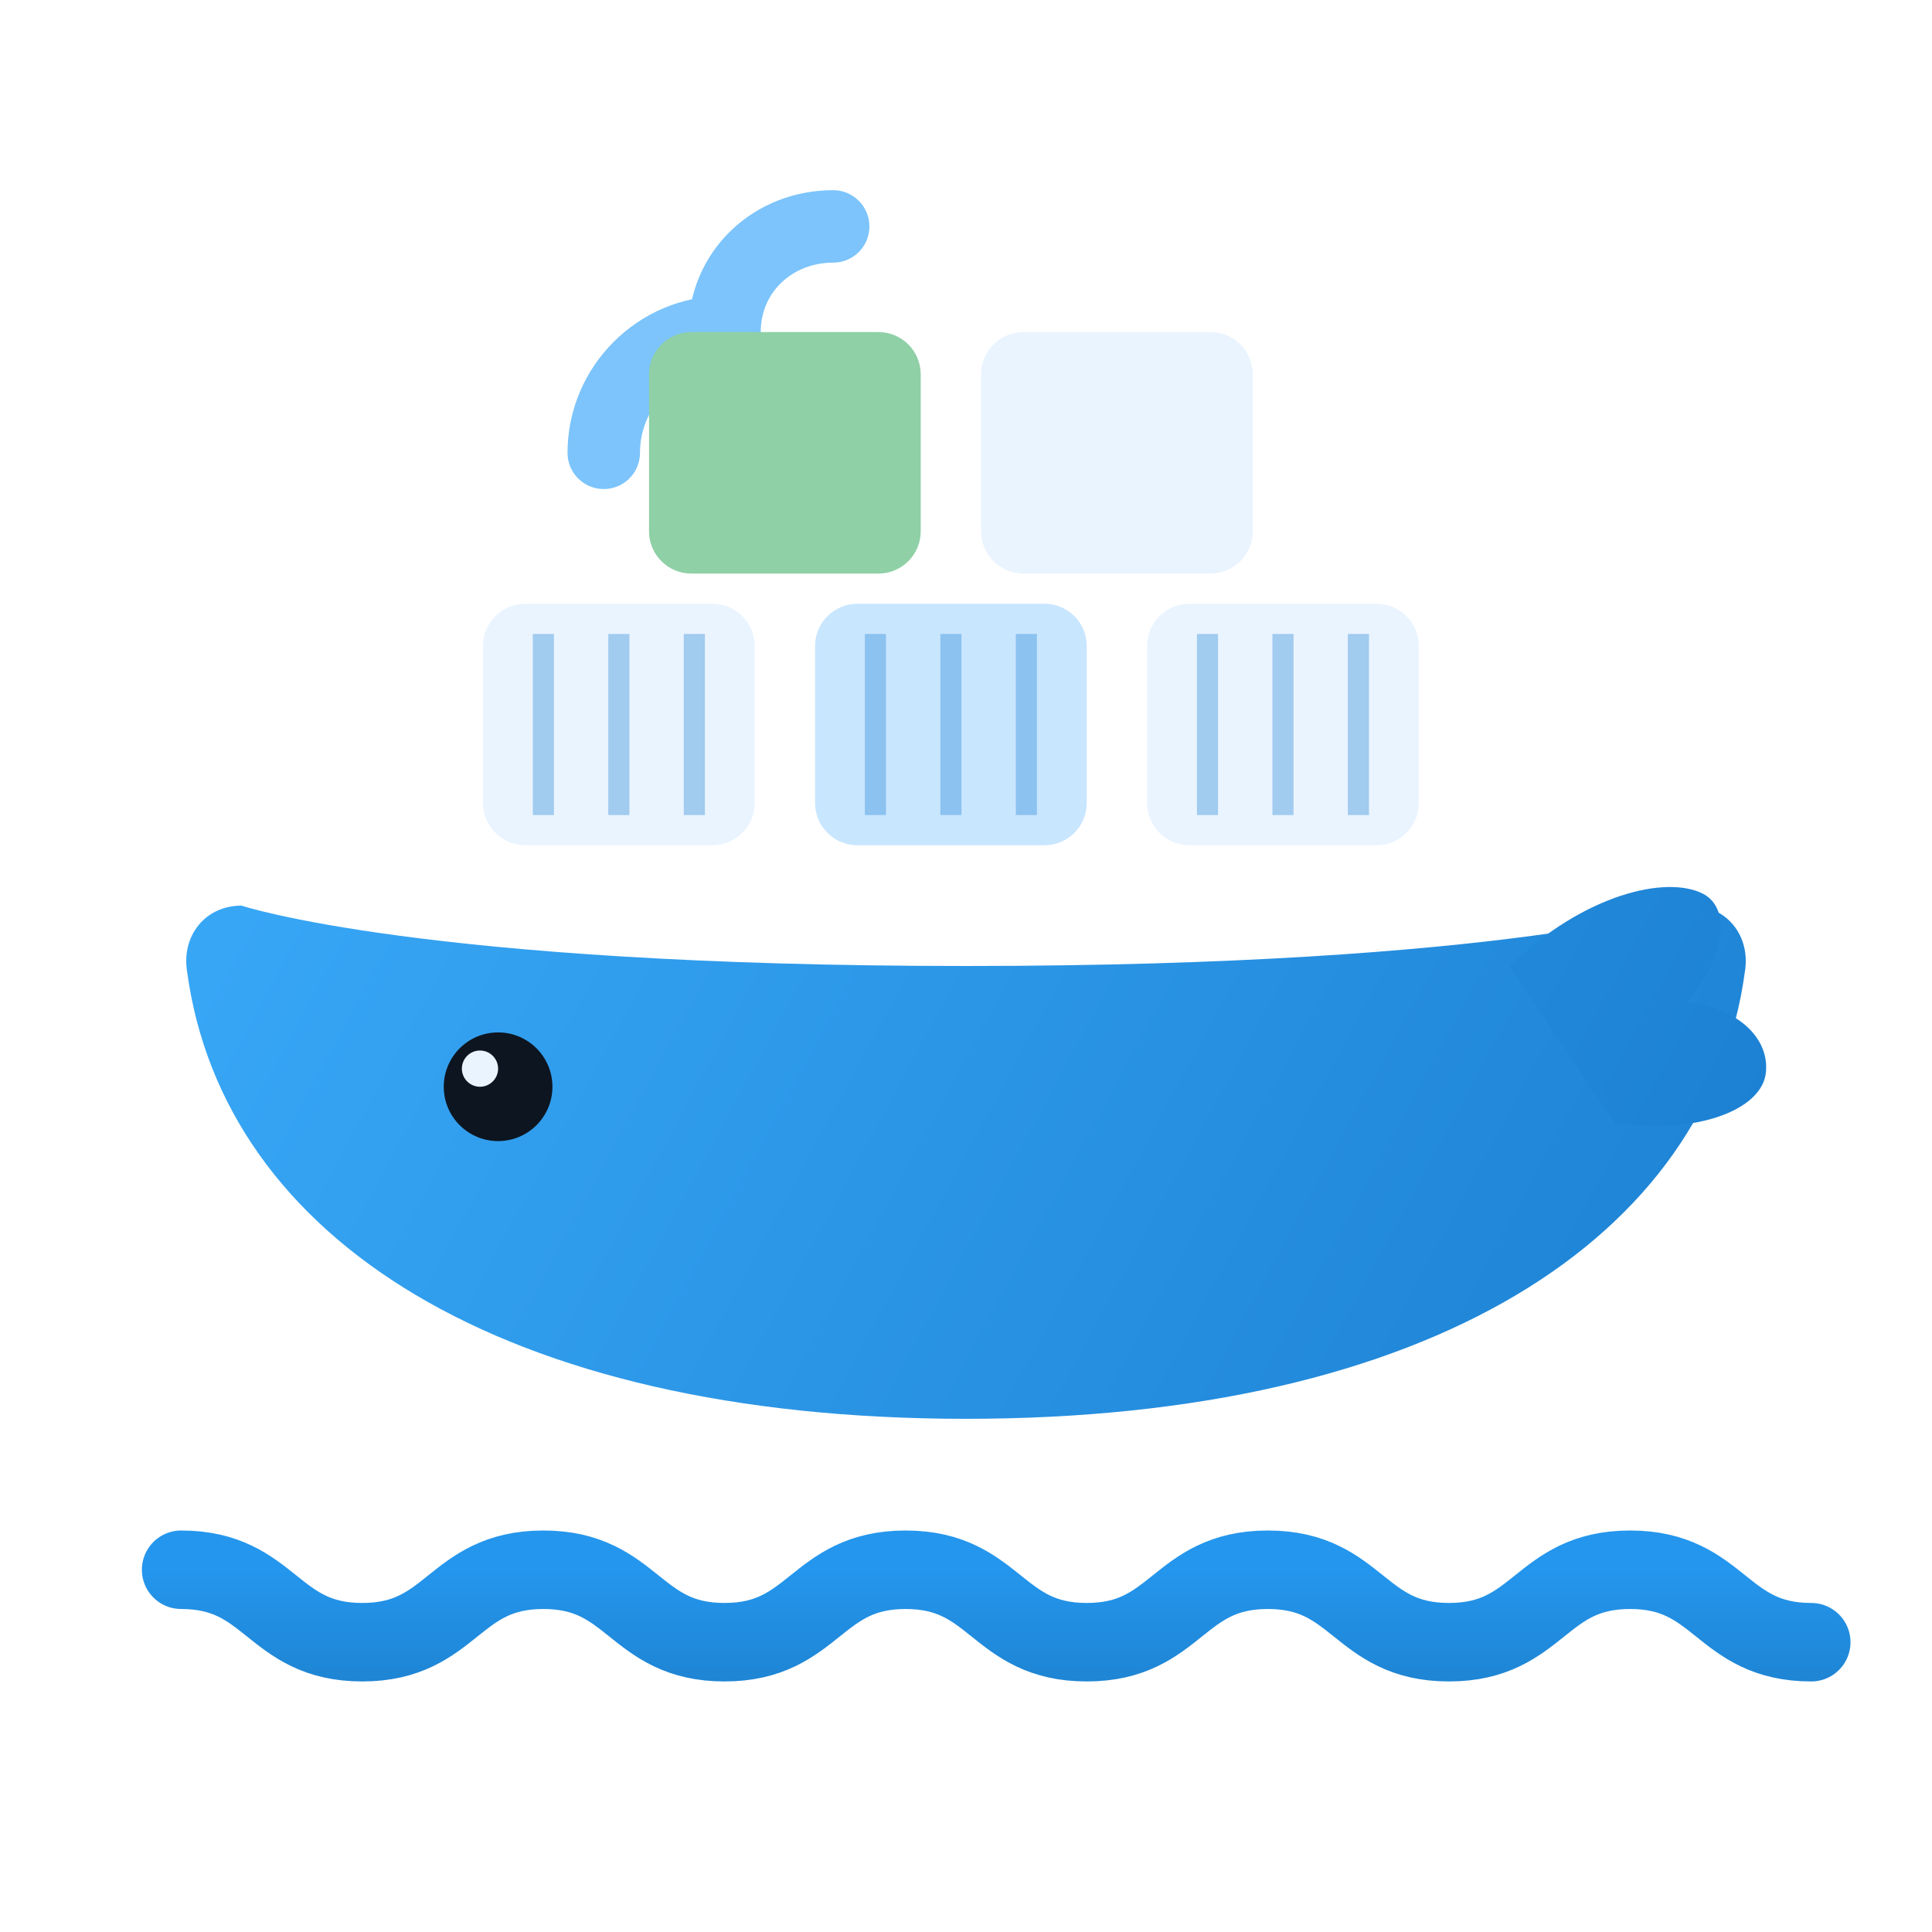
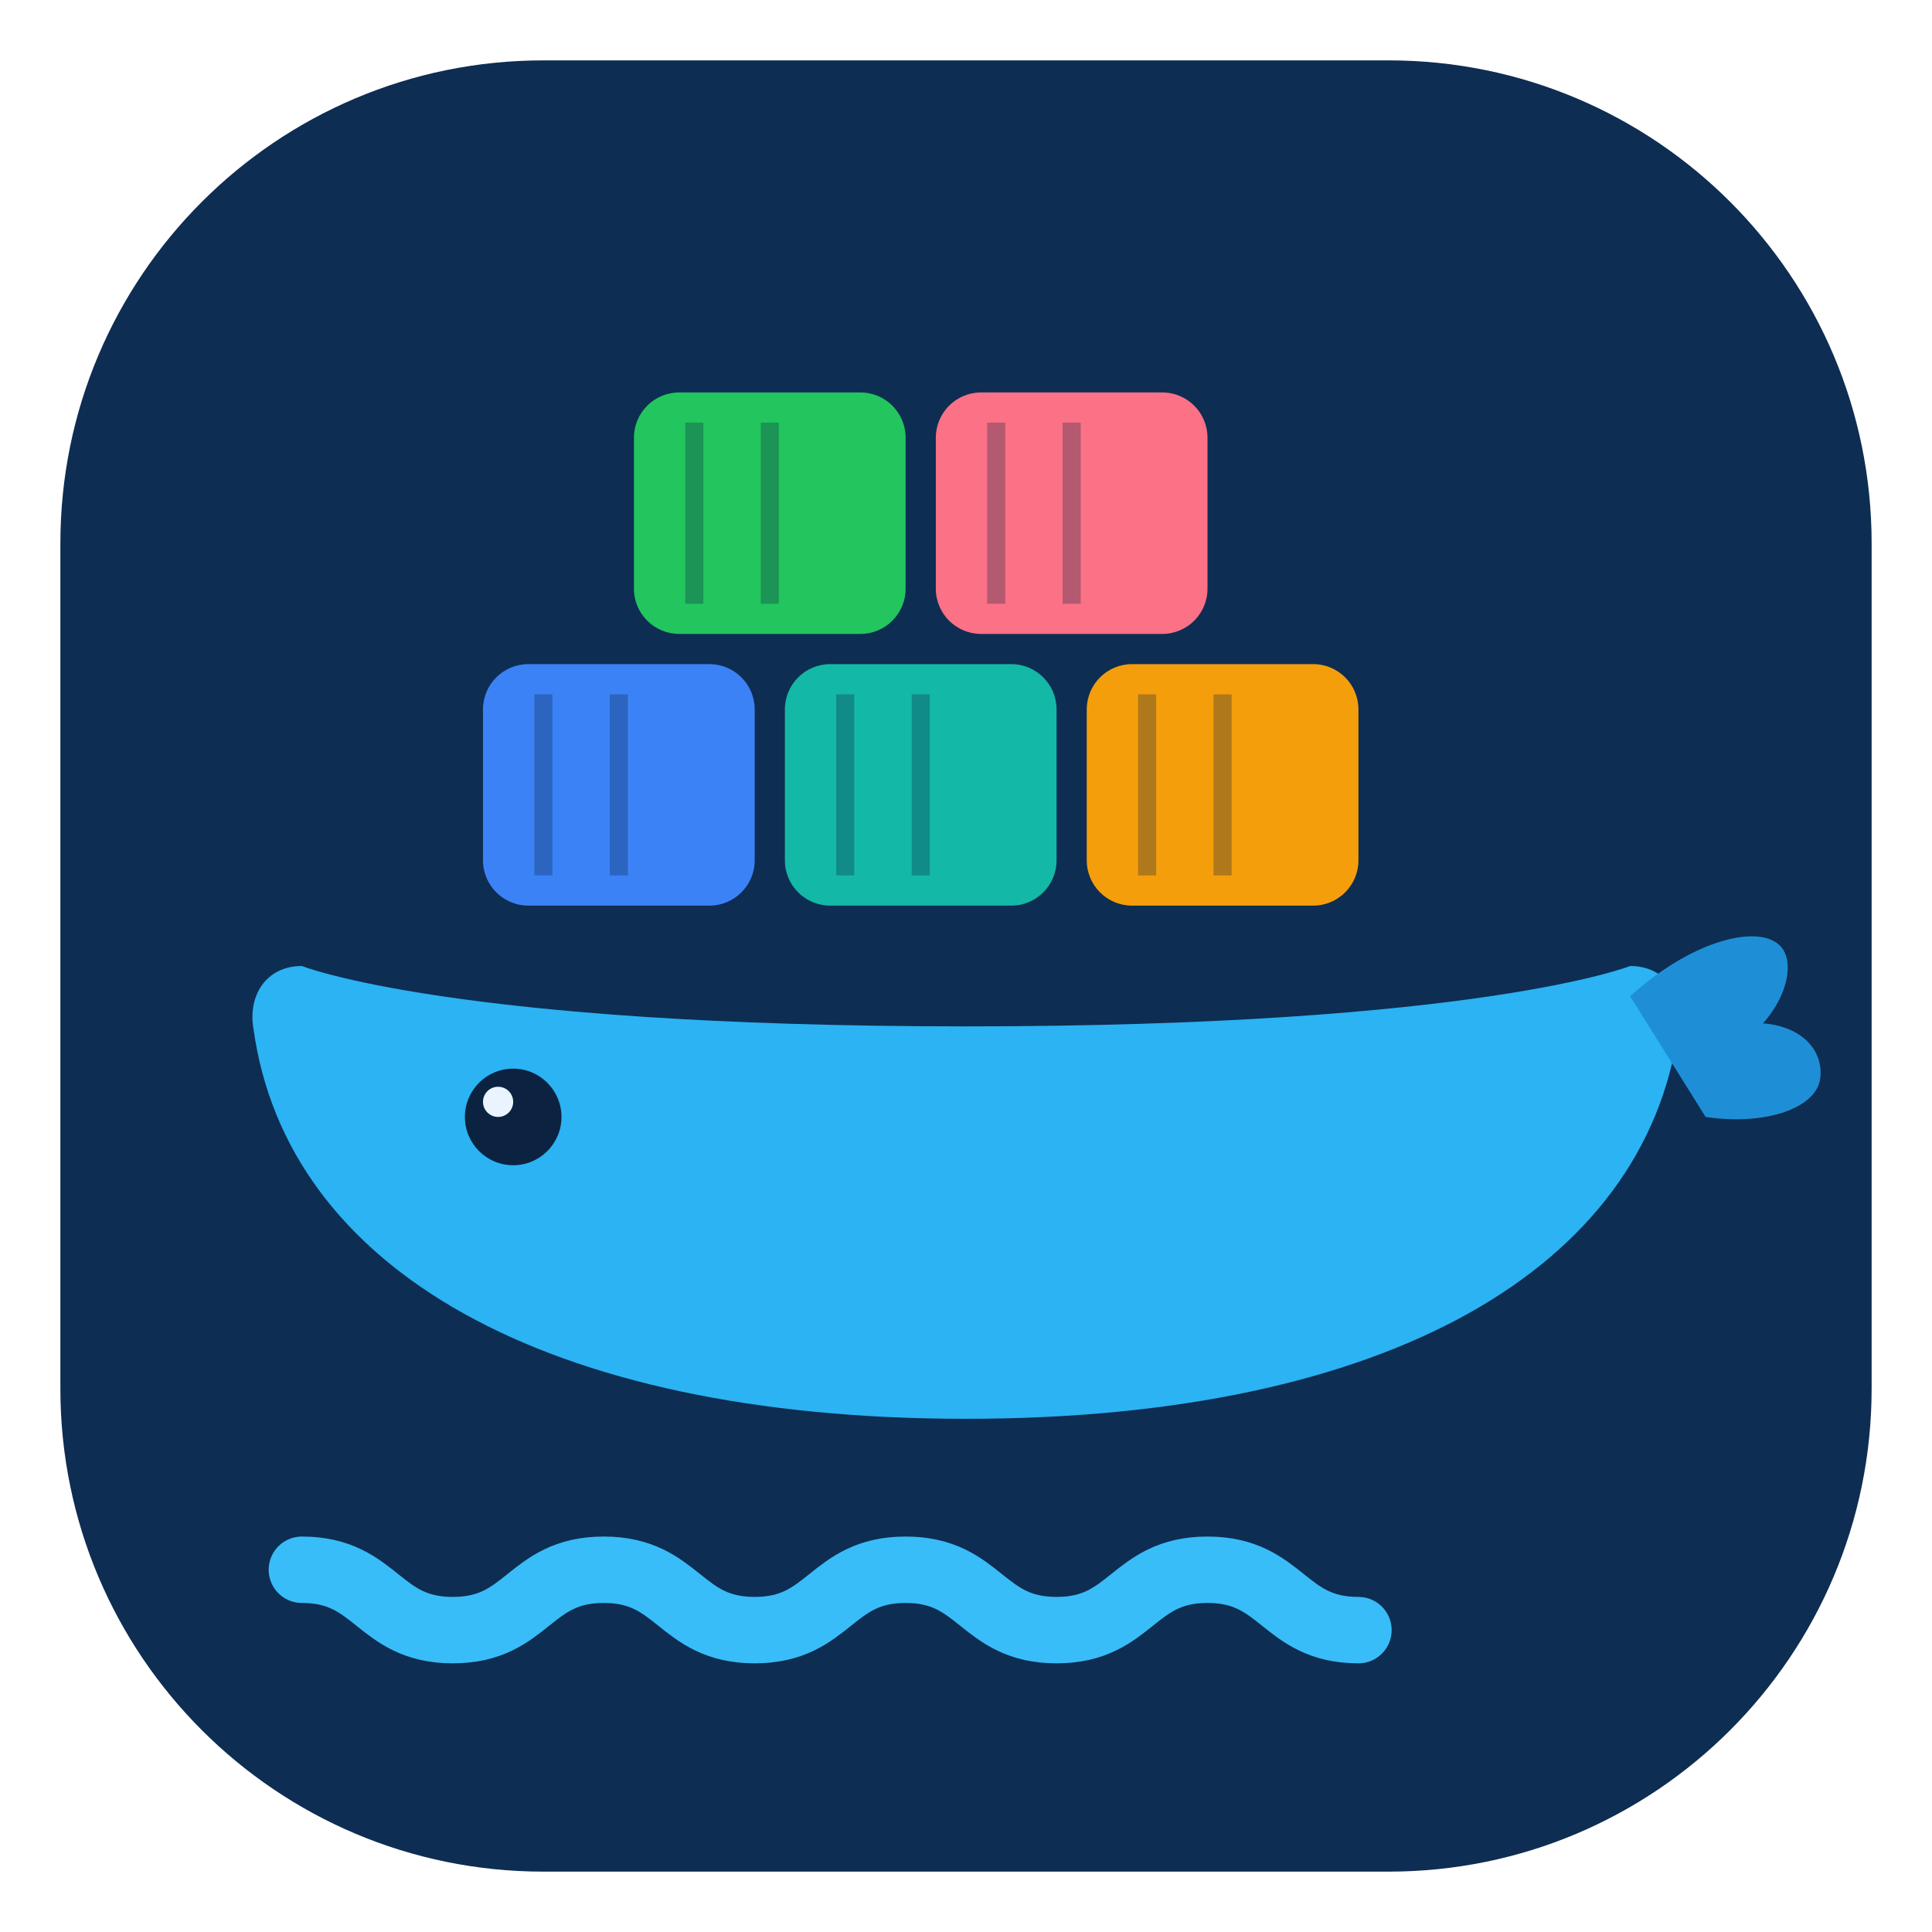
<svg xmlns="http://www.w3.org/2000/svg" width="64" height="64" viewBox="0 0 64 64" fill="none" role="img" aria-label="MatDock">
-   <defs>
-     <linearGradient id="md-body" x1="8" y1="30" x2="56" y2="56" gradientUnits="userSpaceOnUse">
-       <stop offset="0" stop-color="#37a6f5" />
-       <stop offset="1" stop-color="#1b7fd1" />
-     </linearGradient>
-     <linearGradient id="md-sea" x1="0" y1="52" x2="0" y2="62" gradientUnits="userSpaceOnUse">
-       <stop offset="0" stop-color="#2496ed" />
-       <stop offset="1" stop-color="#1567a8" />
-     </linearGradient>
-   </defs>
-   <path d="M20 15c0-2.2 1.8-4 4-4M24 11c0-2 1.6-3.5 3.6-3.5" stroke="#7cc4fb" stroke-width="2.4" stroke-linecap="round" />
-   <g>
-     <rect x="16" y="20" width="9" height="8" rx="1.4" fill="#eaf4ff" />
-     <rect x="27" y="20" width="9" height="8" rx="1.4" fill="#c9e6ff" />
-     <rect x="38" y="20" width="9" height="8" rx="1.4" fill="#eaf4ff" />
-     <rect x="21.5" y="11" width="9" height="8" rx="1.4" fill="#8fd0a6" />
-     <rect x="32.5" y="11" width="9" height="8" rx="1.4" fill="#eaf4ff" />
-     <g stroke="#1b7fd1" stroke-width="0.7" opacity="0.35">
-       <path d="M18 21v6M20.5 21v6M23 21v6M29 21v6M31.5 21v6M34 21v6M40 21v6M42.5 21v6M45 21v6" />
-     </g>
+   <rect x="2" y="2" width="60" height="60" rx="16" fill="#0e2d52" />
+   <rect x="21" y="13" width="9" height="8" rx="1.5" fill="#22c55e" />
+   <rect x="31" y="13" width="9" height="8" rx="1.5" fill="#fb7185" />
+   <rect x="16" y="22" width="9" height="8" rx="1.5" fill="#3b82f6" />
+   <rect x="26" y="22" width="9" height="8" rx="1.5" fill="#14b8a6" />
+   <rect x="36" y="22" width="9" height="8" rx="1.5" fill="#f59e0b" />
+   <g stroke="#0b2340" stroke-width="0.6" opacity="0.3">
+     <path d="M18 23v6M20.5 23v6M28 23v6M30.5 23v6M38 23v6M40.5 23v6M23 14v6M25.5 14v6M33 14v6M35.5 14v6" />
  </g>
-   <path d="M8 30c0 0 6 2 24 2s24-2 24-2c1.2 0 2 1 1.8 2.2C56.6 41 47.4 47 32 47S7.4 41 6.2 32.2C6 31 6.8 30 8 30Z" fill="url(#md-body)" />
-   <path d="M56 30c2.5-2.4 5.2-3 6.4-2.4 1 .5.7 2.2-.5 3.6 1.7.2 2.7 1.2 2.6 2.3-.1 1.3-2.4 2.1-5 1.7" fill="url(#md-body)" transform="translate(-6 2)" />
-   <circle cx="16.5" cy="36" r="1.8" fill="#0d1520" />
-   <circle cx="15.9" cy="35.4" r="0.6" fill="#eaf4ff" />
-   <path d="M6 52c3 0 3 2.4 6 2.4S15 52 18 52s3 2.4 6 2.4S27 52 30 52s3 2.4 6 2.4S39 52 42 52s3 2.4 6 2.4S51 52 54 52s3 2.4 6 2.4" stroke="url(#md-sea)" stroke-width="2.6" stroke-linecap="round" />
+   <path d="M10 32s5 2 22 2 22-2 22-2c1.2 0 1.8 1 1.6 2.1C54.5 42 46 47 32 47S9.5 42 8.4 34.1C8.2 33 8.8 32 10 32Z" fill="#2bb3f3" />
+   <path d="M54 33c2-1.8 4-2.3 4.8-1.8.7.4.5 1.7-.4 2.7 1.3.1 2 .9 1.9 1.8-.1 1-1.8 1.6-3.8 1.3" fill="#1e8fd6" />
+   <circle cx="17" cy="37" r="1.6" fill="#0b2340" />
+   <circle cx="16.5" cy="36.5" r="0.5" fill="#eaf4ff" />
+   <path d="M10 52c2.5 0 2.5 2 5 2s2.5-2 5-2 2.5 2 5 2 2.5-2 5-2 2.5 2 5 2 2.5-2 5-2 2.5 2 5 2" stroke="#38bdf8" stroke-width="2.2" fill="none" stroke-linecap="round" />
</svg>
